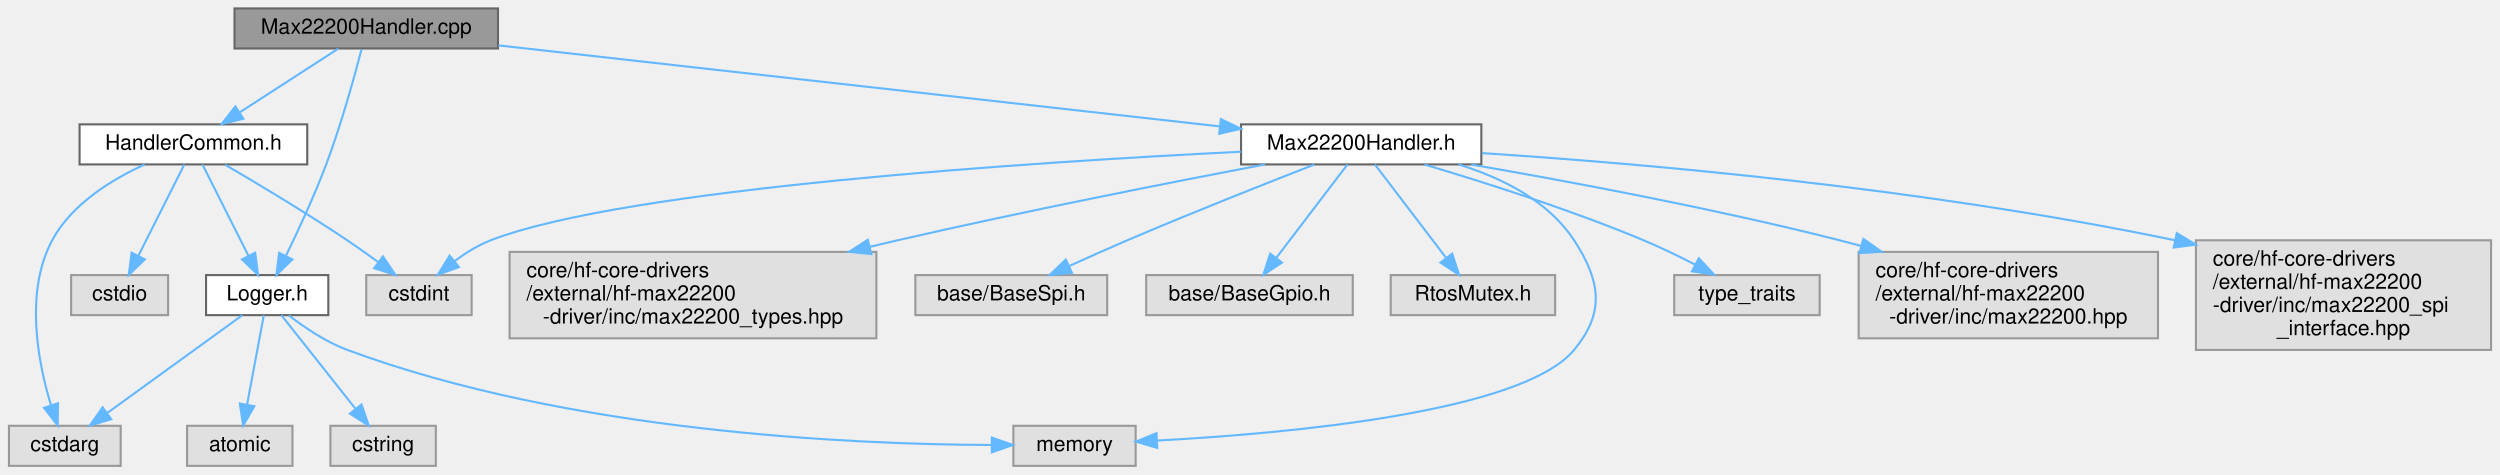
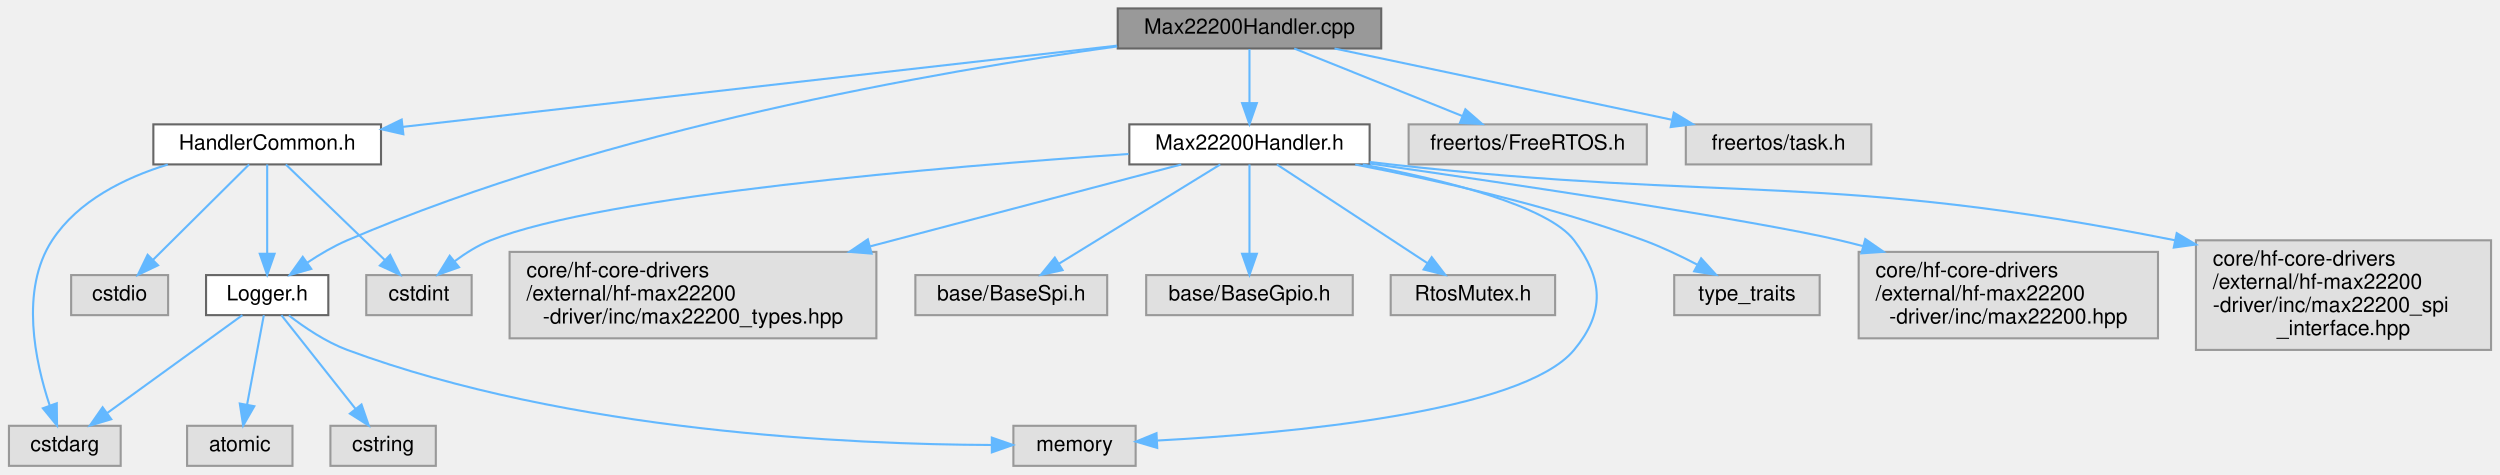
<svg xmlns="http://www.w3.org/2000/svg" xmlns:xlink="http://www.w3.org/1999/xlink" width="1186pt" height="225pt" viewBox="0.00 0.00 1185.50 225.00">
  <g id="graph0" class="graph" transform="scale(1 1) rotate(0) translate(4 221)">
    <g id="Node000001" class="node">
      <g id="a_Node000001">
        <a xlink:title="Implementation of MAX22200 handler with SPI communication adapter.">
-           <polygon fill="#999999" stroke="#666666" points="232,-217 107,-217 107,-198 232,-198 232,-217" />
-           <text text-anchor="middle" x="169.5" y="-205" font-family="Helvetica,sans-Serif" font-size="10.00">Max22200Handler.cpp</text>
+           <polygon fill="#999999" stroke="#666666" points="651,-217 526,-217 526,-198 651,-198 651,-217" />
+           <text text-anchor="middle" x="588.5" y="-205" font-family="Helvetica,sans-Serif" font-size="10.00">Max22200Handler.cpp</text>
        </a>
      </g>
    </g>
    <g id="Node000002" class="node">
      <g id="a_Node000002">
        <a xlink:href="Max22200Handler_8h.html" target="_top" xlink:title="Unified handler for MAX22200 octal solenoid and motor driver.">
-           <polygon fill="white" stroke="#666666" points="698.5,-162 584.5,-162 584.5,-143 698.5,-143 698.5,-162" />
-           <text text-anchor="middle" x="641.5" y="-150" font-family="Helvetica,sans-Serif" font-size="10.00">Max22200Handler.h</text>
+           <polygon fill="white" stroke="#666666" points="645.5,-162 531.5,-162 531.5,-143 645.5,-143 645.5,-162" />
+           <text text-anchor="middle" x="588.5" y="-150" font-family="Helvetica,sans-Serif" font-size="10.00">Max22200Handler.h</text>
        </a>
      </g>
    </g>
    <g id="edge1_Node000001_Node000002" class="edge">
      <g id="a_edge1_Node000001_Node000002">
        <a xlink:title=" ">
-           <path fill="none" stroke="#63b8ff" d="M232.18,-199.46C321.13,-189.47 483.28,-171.27 574.52,-161.02" />
-           <polygon fill="#63b8ff" stroke="#63b8ff" points="574.93,-164.5 584.48,-159.9 574.15,-157.54 574.93,-164.5" />
+           <path fill="none" stroke="#63b8ff" d="M588.5,-197.75C588.5,-190.8 588.5,-180.85 588.5,-172.13" />
+           <polygon fill="#63b8ff" stroke="#63b8ff" points="592,-172.09 588.5,-162.09 585,-172.09 592,-172.09" />
        </a>
      </g>
    </g>
    <g id="Node000012" class="node">
      <g id="a_Node000012">
        <a xlink:href="Logger_8h.html" target="_top" xlink:title="Advanced logging system with formatting capabilities.">
          <polygon fill="white" stroke="#666666" points="151.5,-90.5 93.5,-90.5 93.5,-71.5 151.5,-71.5 151.5,-90.5" />
          <text text-anchor="middle" x="122.5" y="-78.5" font-family="Helvetica,sans-Serif" font-size="10.00">Logger.h</text>
        </a>
      </g>
    </g>
    <g id="edge11_Node000001_Node000012" class="edge">
      <g id="a_edge11_Node000001_Node000012">
        <a xlink:title=" ">
-           <path fill="none" stroke="#63b8ff" d="M167.3,-197.75C164.09,-185.38 157.73,-162.17 150.5,-143 144.9,-128.16 137.34,-111.85 131.49,-99.84" />
-           <polygon fill="#63b8ff" stroke="#63b8ff" points="134.45,-97.93 126.87,-90.53 128.18,-101.04 134.45,-97.93" />
+           <path fill="none" stroke="#63b8ff" d="M525.75,-198.98C440.36,-187.18 284.07,-160 160.5,-107 154.02,-104.22 147.44,-100.34 141.62,-96.47" />
+           <polygon fill="#63b8ff" stroke="#63b8ff" points="143.4,-93.44 133.21,-90.54 139.37,-99.16 143.4,-93.44" />
        </a>
      </g>
    </g>
    <g id="Node000016" class="node">
      <g id="a_Node000016">
        <a xlink:href="HandlerCommon_8h.html" target="_top" xlink:title="Shared utility functions for handler CRTP communication adapters.">
-           <polygon fill="white" stroke="#666666" points="141.5,-162 33.5,-162 33.5,-143 141.5,-143 141.5,-162" />
-           <text text-anchor="middle" x="87.5" y="-150" font-family="Helvetica,sans-Serif" font-size="10.00">HandlerCommon.h</text>
+           <polygon fill="white" stroke="#666666" points="176.5,-162 68.5,-162 68.5,-143 176.5,-143 176.5,-162" />
+           <text text-anchor="middle" x="122.5" y="-150" font-family="Helvetica,sans-Serif" font-size="10.00">HandlerCommon.h</text>
        </a>
      </g>
    </g>
    <g id="edge16_Node000001_Node000016" class="edge">
      <g id="a_edge16_Node000001_Node000016">
        <a xlink:title=" ">
-           <path fill="none" stroke="#63b8ff" d="M156.33,-197.98C143.73,-189.84 124.5,-177.41 109.56,-167.76" />
-           <polygon fill="#63b8ff" stroke="#63b8ff" points="111.21,-164.66 100.91,-162.17 107.41,-170.54 111.21,-164.66" />
+           <path fill="none" stroke="#63b8ff" d="M525.65,-199.35C437.02,-189.27 276.17,-170.98 186.78,-160.81" />
+           <polygon fill="#63b8ff" stroke="#63b8ff" points="187.1,-157.32 176.77,-159.67 186.31,-164.28 187.1,-157.32" />
+         </a>
+       </g>
+     </g>
+     <g id="Node000018" class="node">
+       <g id="a_Node000018">
+         <a xlink:title=" ">
+           <polygon fill="#e0e0e0" stroke="#999999" points="777,-162 664,-162 664,-143 777,-143 777,-162" />
+           <text text-anchor="middle" x="720.5" y="-150" font-family="Helvetica,sans-Serif" font-size="10.00">freertos/FreeRTOS.h</text>
+         </a>
+       </g>
+     </g>
+     <g id="edge21_Node000001_Node000018" class="edge">
+       <g id="a_edge21_Node000001_Node000018">
+         <a xlink:title=" ">
+           <path fill="none" stroke="#63b8ff" d="M609.71,-197.98C631.23,-189.34 664.78,-175.87 689.33,-166.02" />
+           <polygon fill="#63b8ff" stroke="#63b8ff" points="690.93,-169.14 698.91,-162.17 688.32,-162.65 690.93,-169.14" />
+         </a>
+       </g>
+     </g>
+     <g id="Node000019" class="node">
+       <g id="a_Node000019">
+         <a xlink:title=" ">
+           <polygon fill="#e0e0e0" stroke="#999999" points="883.5,-162 795.5,-162 795.5,-143 883.5,-143 883.5,-162" />
+           <text text-anchor="middle" x="839.5" y="-150" font-family="Helvetica,sans-Serif" font-size="10.00">freertos/task.h</text>
+         </a>
+       </g>
+     </g>
+     <g id="edge22_Node000001_Node000019" class="edge">
+       <g id="a_edge22_Node000001_Node000019">
+         <a xlink:title=" ">
+           <path fill="none" stroke="#63b8ff" d="M628.83,-197.98C672.34,-188.8 741.7,-174.15 788.85,-164.19" />
+           <polygon fill="#63b8ff" stroke="#63b8ff" points="789.8,-167.57 798.86,-162.08 788.35,-160.72 789.8,-167.57" />
        </a>
      </g>
    </g>
    <g id="Node000003" class="node">
      <g id="a_Node000003">
        <a xlink:title=" ">
          <polygon fill="#e0e0e0" stroke="#999999" points="219.5,-90.5 169.5,-90.5 169.5,-71.5 219.5,-71.5 219.5,-90.5" />
          <text text-anchor="middle" x="194.5" y="-78.5" font-family="Helvetica,sans-Serif" font-size="10.00">cstdint</text>
        </a>
      </g>
    </g>
    <g id="edge2_Node000002_Node000003" class="edge">
      <g id="a_edge2_Node000002_Node000003">
        <a xlink:title=" ">
-           <path fill="none" stroke="#63b8ff" d="M584.49,-149.02C486.86,-144.18 292.02,-131.69 228.5,-107 222.46,-104.65 216.54,-100.95 211.37,-97.1" />
-           <polygon fill="#63b8ff" stroke="#63b8ff" points="213.47,-94.29 203.5,-90.7 209.06,-99.73 213.47,-94.29" />
+           <path fill="none" stroke="#63b8ff" d="M531.15,-147.95C443.88,-141.96 282.19,-128.35 228.5,-107 222.48,-104.61 216.56,-100.88 211.4,-97.04" />
+           <polygon fill="#63b8ff" stroke="#63b8ff" points="213.5,-94.23 203.52,-90.66 209.09,-99.67 213.5,-94.23" />
        </a>
      </g>
    </g>
    <g id="Node000004" class="node">
      <g id="a_Node000004">
        <a xlink:title=" ">
          <polygon fill="#e0e0e0" stroke="#999999" points="534.5,-19 476.5,-19 476.5,0 534.5,0 534.5,-19" />
          <text text-anchor="middle" x="505.5" y="-7" font-family="Helvetica,sans-Serif" font-size="10.00">memory</text>
        </a>
      </g>
    </g>
    <g id="edge3_Node000002_Node000004" class="edge">
      <g id="a_edge3_Node000002_Node000004">
        <a xlink:title=" ">
-           <path fill="none" stroke="#63b8ff" d="M687.66,-143C708.1,-136.69 730.25,-125.78 742.5,-107 755.12,-87.64 757.26,-72.79 742.5,-55 717.85,-25.29 605.71,-15.29 544.94,-12.02" />
+           <path fill="none" stroke="#63b8ff" d="M642.2,-142.98C681.59,-135.51 730.25,-123.29 742.5,-107 756.39,-88.53 757.26,-72.79 742.5,-55 717.85,-25.29 605.71,-15.29 544.94,-12.02" />
          <polygon fill="#63b8ff" stroke="#63b8ff" points="544.74,-8.51 534.58,-11.5 544.39,-15.5 544.74,-8.51" />
        </a>
      </g>
    </g>
    <g id="Node000005" class="node">
      <g id="a_Node000005">
        <a xlink:title=" ">
          <polygon fill="#e0e0e0" stroke="#999999" points="859,-90.5 790,-90.5 790,-71.5 859,-71.5 859,-90.5" />
          <text text-anchor="middle" x="824.5" y="-78.5" font-family="Helvetica,sans-Serif" font-size="10.00">type_traits</text>
        </a>
      </g>
    </g>
    <g id="edge4_Node000002_Node000005" class="edge">
      <g id="a_edge4_Node000002_Node000005">
        <a xlink:title=" ">
-           <path fill="none" stroke="#63b8ff" d="M671.51,-142.95C698.99,-134.8 740.56,-121.62 775.5,-107 783.64,-103.59 792.29,-99.39 800.02,-95.41" />
-           <polygon fill="#63b8ff" stroke="#63b8ff" points="801.68,-98.49 808.9,-90.73 798.42,-92.29 801.68,-98.49" />
+           <path fill="none" stroke="#63b8ff" d="M638.66,-142.93C676.87,-135.61 730.4,-123.6 775.5,-107 784.04,-103.86 793.01,-99.59 800.9,-95.47" />
+           <polygon fill="#63b8ff" stroke="#63b8ff" points="802.77,-98.44 809.9,-90.61 799.44,-92.29 802.77,-98.44" />
        </a>
      </g>
    </g>
    <g id="Node000006" class="node">
      <g id="a_Node000006">
        <a xlink:title=" ">
          <polygon fill="#e0e0e0" stroke="#999999" points="1019.5,-101.5 877.5,-101.5 877.5,-60.5 1019.5,-60.5 1019.5,-101.5" />
          <text text-anchor="start" x="885.5" y="-89.5" font-family="Helvetica,sans-Serif" font-size="10.00">core/hf-core-drivers</text>
          <text text-anchor="start" x="885.5" y="-78.5" font-family="Helvetica,sans-Serif" font-size="10.00">/external/hf-max22200</text>
          <text text-anchor="middle" x="948.5" y="-67.5" font-family="Helvetica,sans-Serif" font-size="10.00">-driver/inc/max22200.hpp</text>
        </a>
      </g>
    </g>
    <g id="edge5_Node000002_Node000006" class="edge">
      <g id="a_edge5_Node000002_Node000006">
        <a xlink:title=" ">
-           <path fill="none" stroke="#63b8ff" d="M693.7,-142.94C739.94,-134.96 809.13,-122.05 868.5,-107 871.85,-106.15 875.26,-105.25 878.7,-104.3" />
-           <polygon fill="#63b8ff" stroke="#63b8ff" points="879.75,-107.64 888.42,-101.55 877.84,-100.91 879.75,-107.64" />
+           <path fill="none" stroke="#63b8ff" d="M645.54,-143.43C714.73,-133.48 827.23,-116.67 868.5,-107 872.11,-106.15 875.8,-105.23 879.51,-104.25" />
+           <polygon fill="#63b8ff" stroke="#63b8ff" points="880.64,-107.57 889.35,-101.54 878.78,-100.82 880.64,-107.57" />
        </a>
      </g>
    </g>
    <g id="Node000007" class="node">
      <g id="a_Node000007">
        <a xlink:title=" ">
          <polygon fill="#e0e0e0" stroke="#999999" points="1177.5,-107 1037.5,-107 1037.5,-55 1177.5,-55 1177.5,-107" />
          <text text-anchor="start" x="1045.5" y="-95" font-family="Helvetica,sans-Serif" font-size="10.00">core/hf-core-drivers</text>
          <text text-anchor="start" x="1045.5" y="-84" font-family="Helvetica,sans-Serif" font-size="10.00">/external/hf-max22200</text>
          <text text-anchor="start" x="1045.5" y="-73" font-family="Helvetica,sans-Serif" font-size="10.00">-driver/inc/max22200_spi</text>
          <text text-anchor="middle" x="1107.5" y="-62" font-family="Helvetica,sans-Serif" font-size="10.00">_interface.hpp</text>
        </a>
      </g>
    </g>
    <g id="edge6_Node000002_Node000007" class="edge">
      <g id="a_edge6_Node000002_Node000007">
        <a xlink:title=" ">
-           <path fill="none" stroke="#63b8ff" d="M698.78,-148.36C772.8,-143.54 905.68,-132.31 1027.6,-107.01" />
-           <polygon fill="#63b8ff" stroke="#63b8ff" points="1028.41,-110.42 1037.48,-104.93 1026.97,-103.57 1028.41,-110.42" />
+           <path fill="none" stroke="#63b8ff" d="M645.51,-144.15C648.89,-143.75 652.24,-143.36 655.5,-143 817.79,-124.88 863.54,-139.7 1027.55,-107.01" />
+           <polygon fill="#63b8ff" stroke="#63b8ff" points="1028.38,-110.41 1037.49,-105 1026.99,-103.55 1028.38,-110.41" />
        </a>
      </g>
    </g>
    <g id="Node000008" class="node">
      <g id="a_Node000008">
        <a xlink:title=" ">
          <polygon fill="#e0e0e0" stroke="#999999" points="411.5,-101.5 237.5,-101.5 237.5,-60.5 411.5,-60.5 411.5,-101.5" />
          <text text-anchor="start" x="245.5" y="-89.5" font-family="Helvetica,sans-Serif" font-size="10.00">core/hf-core-drivers</text>
          <text text-anchor="start" x="245.5" y="-78.5" font-family="Helvetica,sans-Serif" font-size="10.00">/external/hf-max22200</text>
          <text text-anchor="middle" x="324.5" y="-67.5" font-family="Helvetica,sans-Serif" font-size="10.00">-driver/inc/max22200_types.hpp</text>
        </a>
      </g>
    </g>
    <g id="edge7_Node000002_Node000008" class="edge">
      <g id="a_edge7_Node000002_Node000008">
        <a xlink:title=" ">
-           <path fill="none" stroke="#63b8ff" d="M595.84,-142.99C551.24,-134.51 481.5,-120.79 421.5,-107 417.19,-106.01 412.78,-104.97 408.33,-103.9" />
-           <polygon fill="#63b8ff" stroke="#63b8ff" points="409.09,-100.48 398.55,-101.51 407.43,-107.28 409.09,-100.48" />
+           <path fill="none" stroke="#63b8ff" d="M556.13,-142.98C519.6,-133.36 458.73,-117.34 408.56,-104.13" />
+           <polygon fill="#63b8ff" stroke="#63b8ff" points="409.24,-100.69 398.68,-101.53 407.45,-107.46 409.24,-100.69" />
        </a>
      </g>
    </g>
    <g id="Node000009" class="node">
      <g id="a_Node000009">
        <a xlink:title=" ">
          <polygon fill="#e0e0e0" stroke="#999999" points="521,-90.5 430,-90.5 430,-71.5 521,-71.5 521,-90.5" />
          <text text-anchor="middle" x="475.5" y="-78.5" font-family="Helvetica,sans-Serif" font-size="10.00">base/BaseSpi.h</text>
        </a>
      </g>
    </g>
    <g id="edge8_Node000002_Node000009" class="edge">
      <g id="a_edge8_Node000002_Node000009">
        <a xlink:title=" ">
-           <path fill="none" stroke="#63b8ff" d="M619.27,-142.93C596.77,-134.18 561.05,-120.06 530.5,-107 521.53,-103.17 511.82,-98.82 503.09,-94.84" />
-           <polygon fill="#63b8ff" stroke="#63b8ff" points="504.29,-91.54 493.74,-90.54 501.37,-97.9 504.29,-91.54" />
+           <path fill="none" stroke="#63b8ff" d="M574.64,-142.98C555.58,-131.25 521.04,-110.01 498.18,-95.95" />
+           <polygon fill="#63b8ff" stroke="#63b8ff" points="499.82,-92.85 489.47,-90.59 496.15,-98.81 499.82,-92.85" />
        </a>
      </g>
    </g>
    <g id="Node000010" class="node">
      <g id="a_Node000010">
        <a xlink:title=" ">
          <polygon fill="#e0e0e0" stroke="#999999" points="637.5,-90.5 539.5,-90.5 539.5,-71.5 637.5,-71.5 637.5,-90.5" />
          <text text-anchor="middle" x="588.5" y="-78.5" font-family="Helvetica,sans-Serif" font-size="10.00">base/BaseGpio.h</text>
        </a>
      </g>
    </g>
    <g id="edge9_Node000002_Node000010" class="edge">
      <g id="a_edge9_Node000002_Node000010">
        <a xlink:title=" ">
-           <path fill="none" stroke="#63b8ff" d="M635,-142.98C626.66,-132.04 611.99,-112.8 601.35,-98.85" />
-           <polygon fill="#63b8ff" stroke="#63b8ff" points="603.9,-96.42 595.05,-90.59 598.33,-100.67 603.9,-96.42" />
+           <path fill="none" stroke="#63b8ff" d="M588.5,-142.98C588.5,-132.56 588.5,-114.61 588.5,-100.88" />
+           <polygon fill="#63b8ff" stroke="#63b8ff" points="592,-100.59 588.5,-90.59 585,-100.59 592,-100.59" />
        </a>
      </g>
    </g>
    <g id="Node000011" class="node">
      <g id="a_Node000011">
        <a xlink:title=" ">
          <polygon fill="#e0e0e0" stroke="#999999" points="733.5,-90.5 655.5,-90.5 655.5,-71.5 733.5,-71.5 733.5,-90.5" />
          <text text-anchor="middle" x="694.5" y="-78.5" font-family="Helvetica,sans-Serif" font-size="10.00">RtosMutex.h</text>
        </a>
      </g>
    </g>
    <g id="edge10_Node000002_Node000011" class="edge">
      <g id="a_edge10_Node000002_Node000011">
        <a xlink:title=" ">
-           <path fill="none" stroke="#63b8ff" d="M648,-142.98C656.34,-132.04 671.01,-112.8 681.65,-98.85" />
-           <polygon fill="#63b8ff" stroke="#63b8ff" points="684.67,-100.67 687.95,-90.59 679.1,-96.42 684.67,-100.67" />
+           <path fill="none" stroke="#63b8ff" d="M601.5,-142.98C619.3,-131.31 651.49,-110.2 672.94,-96.14" />
+           <polygon fill="#63b8ff" stroke="#63b8ff" points="674.95,-99 681.4,-90.59 671.11,-93.15 674.95,-99" />
        </a>
      </g>
    </g>
    <g id="edge14_Node000012_Node000004" class="edge">
      <g id="a_edge14_Node000012_Node000004">
        <a xlink:title=" ">
          <path fill="none" stroke="#63b8ff" d="M132.77,-71.38C140.04,-65.76 150.28,-58.79 160.5,-55 265.9,-15.92 400.42,-10.14 465.99,-9.9" />
          <polygon fill="#63b8ff" stroke="#63b8ff" points="466.28,-13.4 476.28,-9.91 466.29,-6.4 466.28,-13.4" />
        </a>
      </g>
    </g>
    <g id="Node000013" class="node">
      <g id="a_Node000013">
        <a xlink:title=" ">
          <polygon fill="#e0e0e0" stroke="#999999" points="53,-19 0,-19 0,0 53,0 53,-19" />
          <text text-anchor="middle" x="26.5" y="-7" font-family="Helvetica,sans-Serif" font-size="10.00">cstdarg</text>
        </a>
      </g>
    </g>
    <g id="edge12_Node000012_Node000013" class="edge">
      <g id="a_edge12_Node000012_Node000013">
        <a xlink:title=" ">
          <path fill="none" stroke="#63b8ff" d="M110.73,-71.48C94.75,-59.91 65.97,-39.07 46.55,-25.02" />
          <polygon fill="#63b8ff" stroke="#63b8ff" points="48.52,-22.12 38.37,-19.09 44.42,-27.79 48.52,-22.12" />
        </a>
      </g>
    </g>
    <g id="Node000014" class="node">
      <g id="a_Node000014">
        <a xlink:title=" ">
          <polygon fill="#e0e0e0" stroke="#999999" points="202.5,-19 152.5,-19 152.5,0 202.5,0 202.5,-19" />
          <text text-anchor="middle" x="177.5" y="-7" font-family="Helvetica,sans-Serif" font-size="10.00">cstring</text>
        </a>
      </g>
    </g>
    <g id="edge13_Node000012_Node000014" class="edge">
      <g id="a_edge13_Node000012_Node000014">
        <a xlink:title=" ">
          <path fill="none" stroke="#63b8ff" d="M129.24,-71.48C137.99,-60.43 153.42,-40.93 164.48,-26.96" />
          <polygon fill="#63b8ff" stroke="#63b8ff" points="167.24,-29.11 170.7,-19.09 161.75,-24.76 167.24,-29.11" />
        </a>
      </g>
    </g>
    <g id="Node000015" class="node">
      <g id="a_Node000015">
        <a xlink:title=" ">
          <polygon fill="#e0e0e0" stroke="#999999" points="134.5,-19 84.5,-19 84.5,0 134.5,0 134.5,-19" />
          <text text-anchor="middle" x="109.5" y="-7" font-family="Helvetica,sans-Serif" font-size="10.00">atomic</text>
        </a>
      </g>
    </g>
    <g id="edge15_Node000012_Node000015" class="edge">
      <g id="a_edge15_Node000012_Node000015">
        <a xlink:title=" ">
          <path fill="none" stroke="#63b8ff" d="M120.91,-71.48C118.94,-60.95 115.53,-42.75 112.95,-28.97" />
          <polygon fill="#63b8ff" stroke="#63b8ff" points="116.39,-28.28 111.11,-19.09 109.51,-29.56 116.39,-28.28" />
        </a>
      </g>
    </g>
    <g id="edge18_Node000016_Node000003" class="edge">
      <g id="a_edge18_Node000016_Node000003">
        <a xlink:title=" ">
-           <path fill="none" stroke="#63b8ff" d="M102.56,-142.84C117.49,-134.13 140.9,-120.14 160.5,-107 165.37,-103.74 170.51,-100.07 175.29,-96.57" />
-           <polygon fill="#63b8ff" stroke="#63b8ff" points="177.41,-99.36 183.34,-90.58 173.23,-93.74 177.41,-99.36" />
+           <path fill="none" stroke="#63b8ff" d="M131.33,-142.98C142.99,-131.72 163.74,-111.69 178.27,-97.67" />
+           <polygon fill="#63b8ff" stroke="#63b8ff" points="180.84,-100.06 185.6,-90.59 175.97,-95.02 180.84,-100.06" />
        </a>
      </g>
    </g>
    <g id="edge20_Node000016_Node000012" class="edge">
      <g id="a_edge20_Node000016_Node000012">
        <a xlink:title=" ">
-           <path fill="none" stroke="#63b8ff" d="M91.79,-142.98C97.2,-132.24 106.62,-113.53 113.61,-99.66" />
-           <polygon fill="#63b8ff" stroke="#63b8ff" points="116.8,-101.1 118.17,-90.59 110.55,-97.95 116.8,-101.1" />
+           <path fill="none" stroke="#63b8ff" d="M122.5,-142.98C122.5,-132.56 122.5,-114.61 122.5,-100.88" />
+           <polygon fill="#63b8ff" stroke="#63b8ff" points="126,-100.59 122.5,-90.59 119,-100.59 126,-100.59" />
        </a>
      </g>
    </g>
    <g id="edge17_Node000016_Node000013" class="edge">
      <g id="a_edge17_Node000016_Node000013">
        <a xlink:title=" ">
-           <path fill="none" stroke="#63b8ff" d="M64.39,-142.98C48.91,-135.92 29.74,-124.23 20.5,-107 7.32,-82.42 13.77,-49.1 19.93,-28.74" />
-           <polygon fill="#63b8ff" stroke="#63b8ff" points="23.29,-29.73 23.1,-19.14 16.64,-27.54 23.29,-29.73" />
+           <path fill="none" stroke="#63b8ff" d="M75.36,-142.95C54.87,-136.64 32.78,-125.75 20.5,-107 5.07,-83.44 12.44,-49.32 19.35,-28.6" />
+           <polygon fill="#63b8ff" stroke="#63b8ff" points="22.68,-29.7 22.8,-19.11 16.1,-27.31 22.68,-29.7" />
        </a>
      </g>
    </g>
    <g id="Node000017" class="node">
      <g id="a_Node000017">
        <a xlink:title=" ">
          <polygon fill="#e0e0e0" stroke="#999999" points="75.5,-90.5 29.5,-90.5 29.5,-71.5 75.5,-71.5 75.5,-90.5" />
          <text text-anchor="middle" x="52.5" y="-78.5" font-family="Helvetica,sans-Serif" font-size="10.00">cstdio</text>
        </a>
      </g>
    </g>
    <g id="edge19_Node000016_Node000017" class="edge">
      <g id="a_edge19_Node000016_Node000017">
        <a xlink:title=" ">
-           <path fill="none" stroke="#63b8ff" d="M83.21,-142.98C77.8,-132.24 68.38,-113.53 61.39,-99.66" />
-           <polygon fill="#63b8ff" stroke="#63b8ff" points="64.45,-97.95 56.83,-90.59 58.2,-101.1 64.45,-97.95" />
+           <path fill="none" stroke="#63b8ff" d="M113.92,-142.98C102.58,-131.72 82.41,-111.69 68.28,-97.67" />
+           <polygon fill="#63b8ff" stroke="#63b8ff" points="70.72,-95.15 61.15,-90.59 65.78,-100.12 70.72,-95.15" />
        </a>
      </g>
    </g>
  </g>
</svg>
